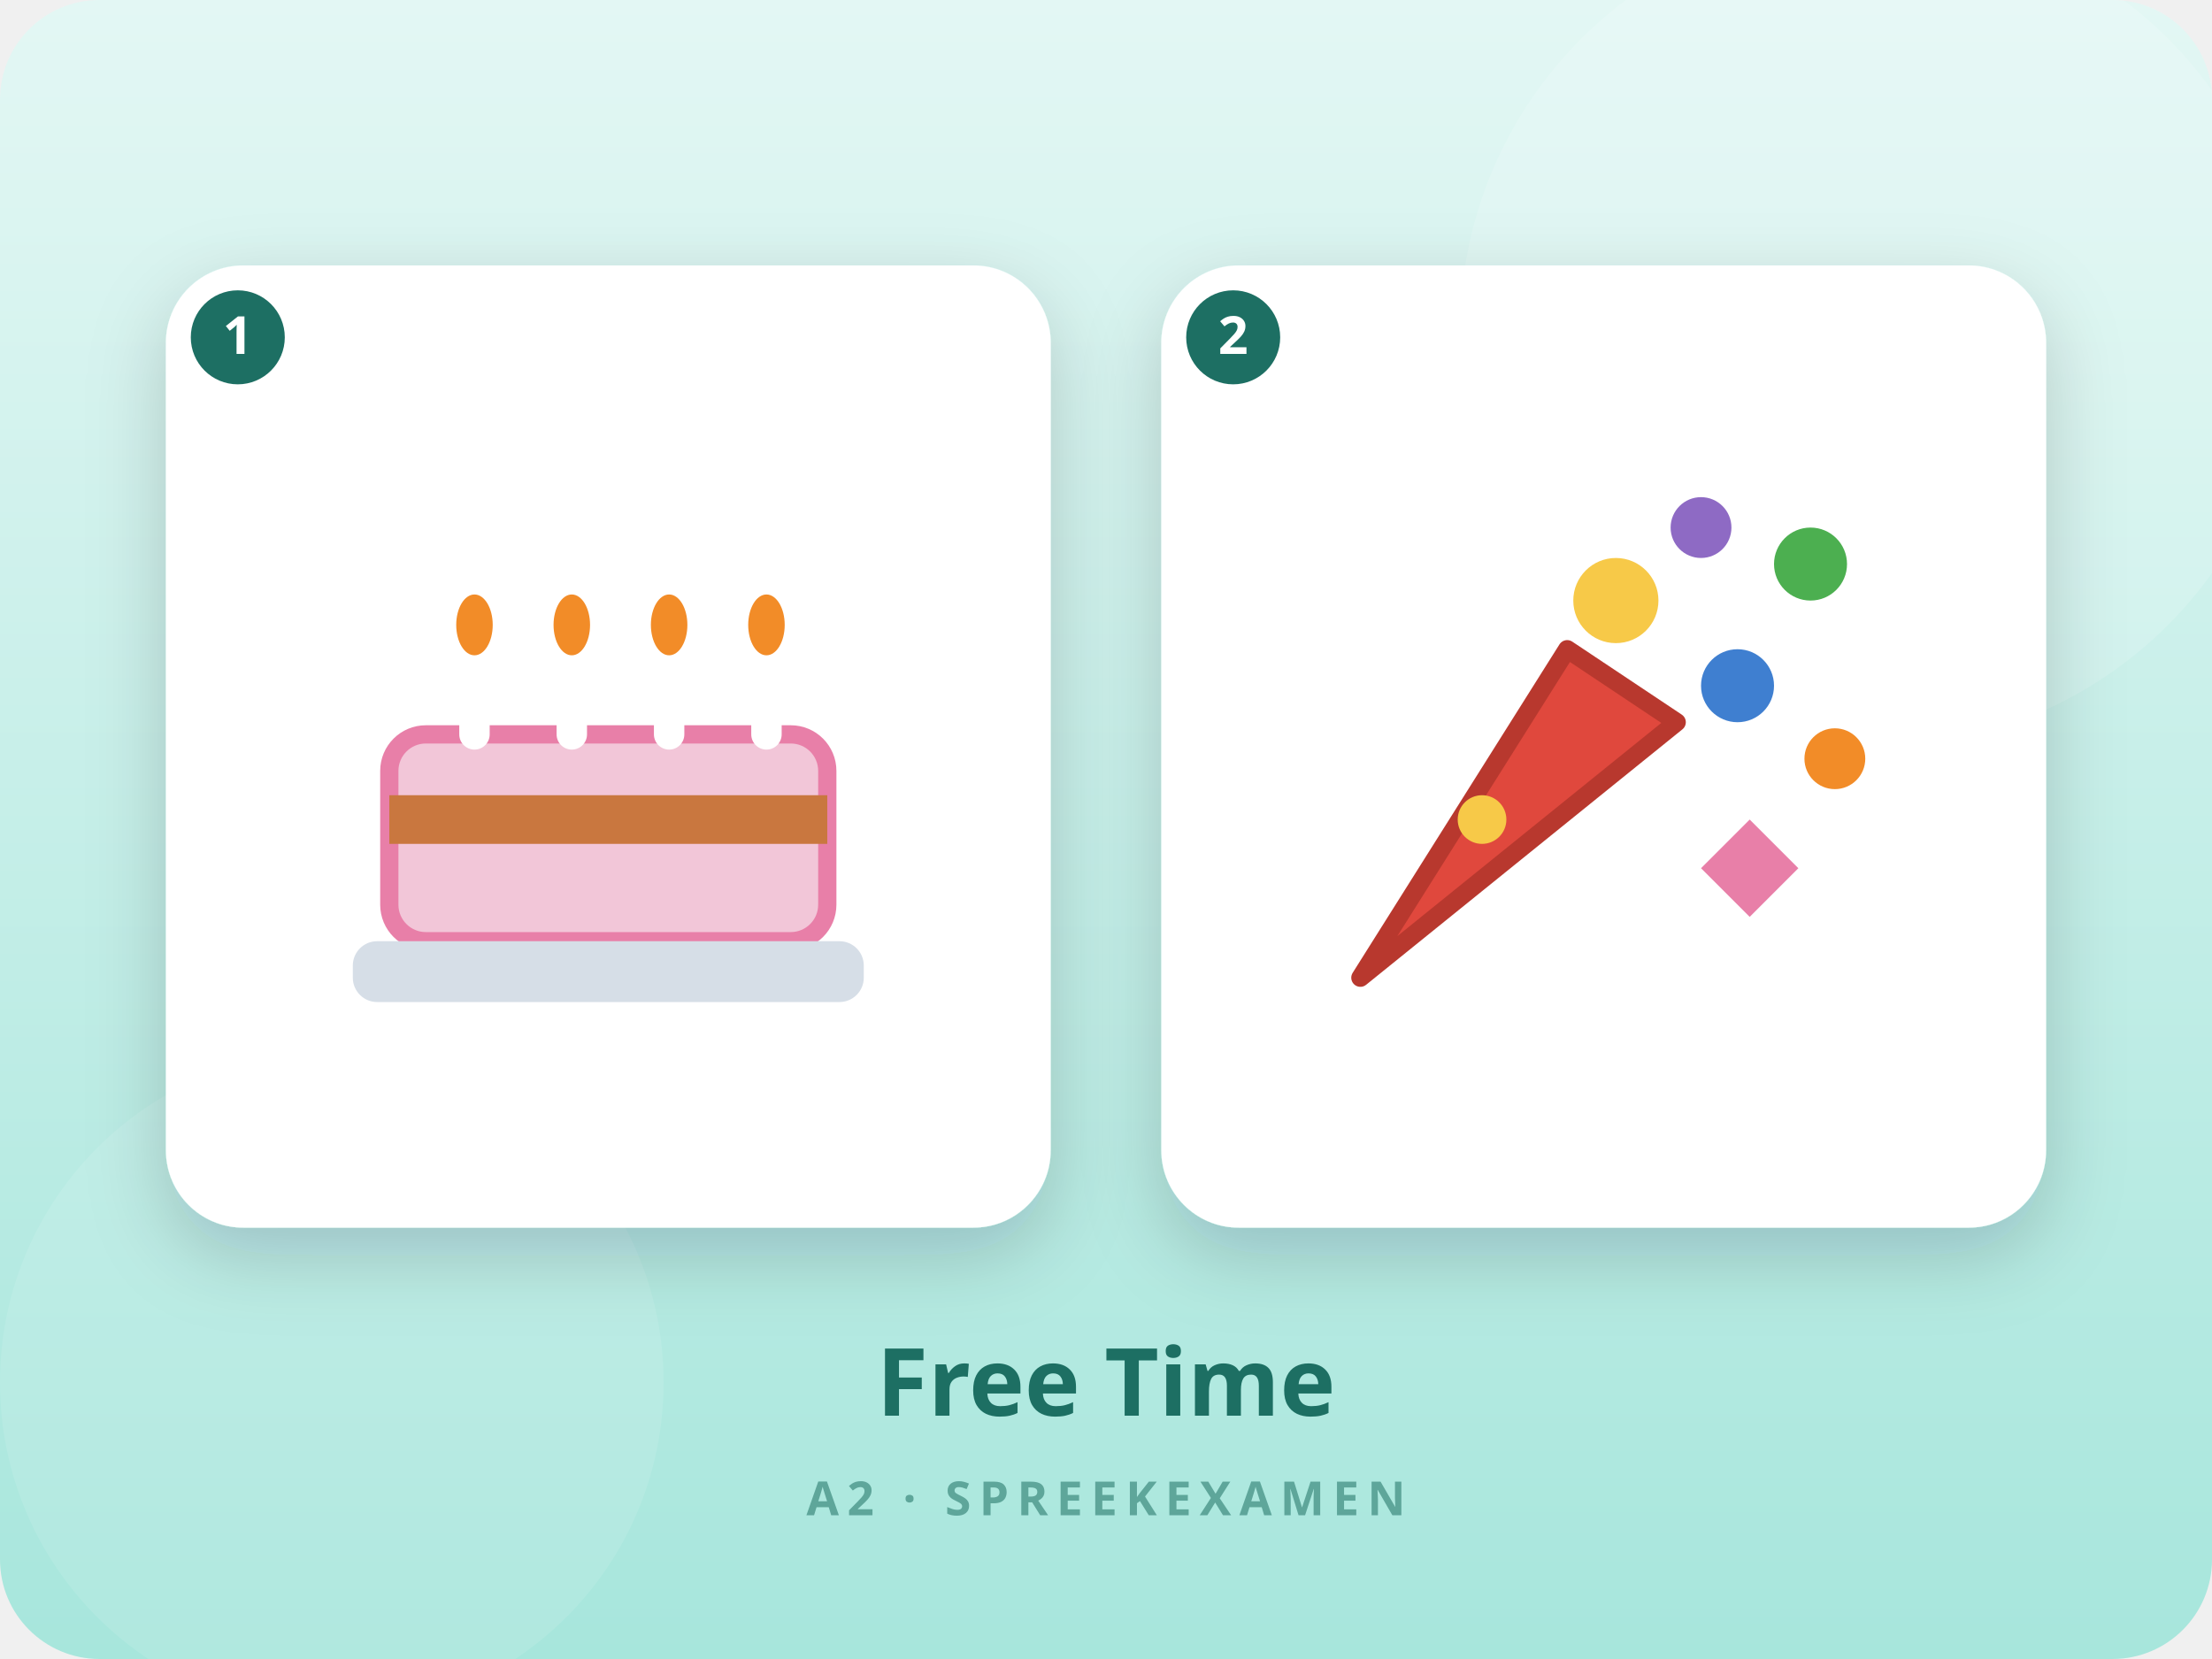
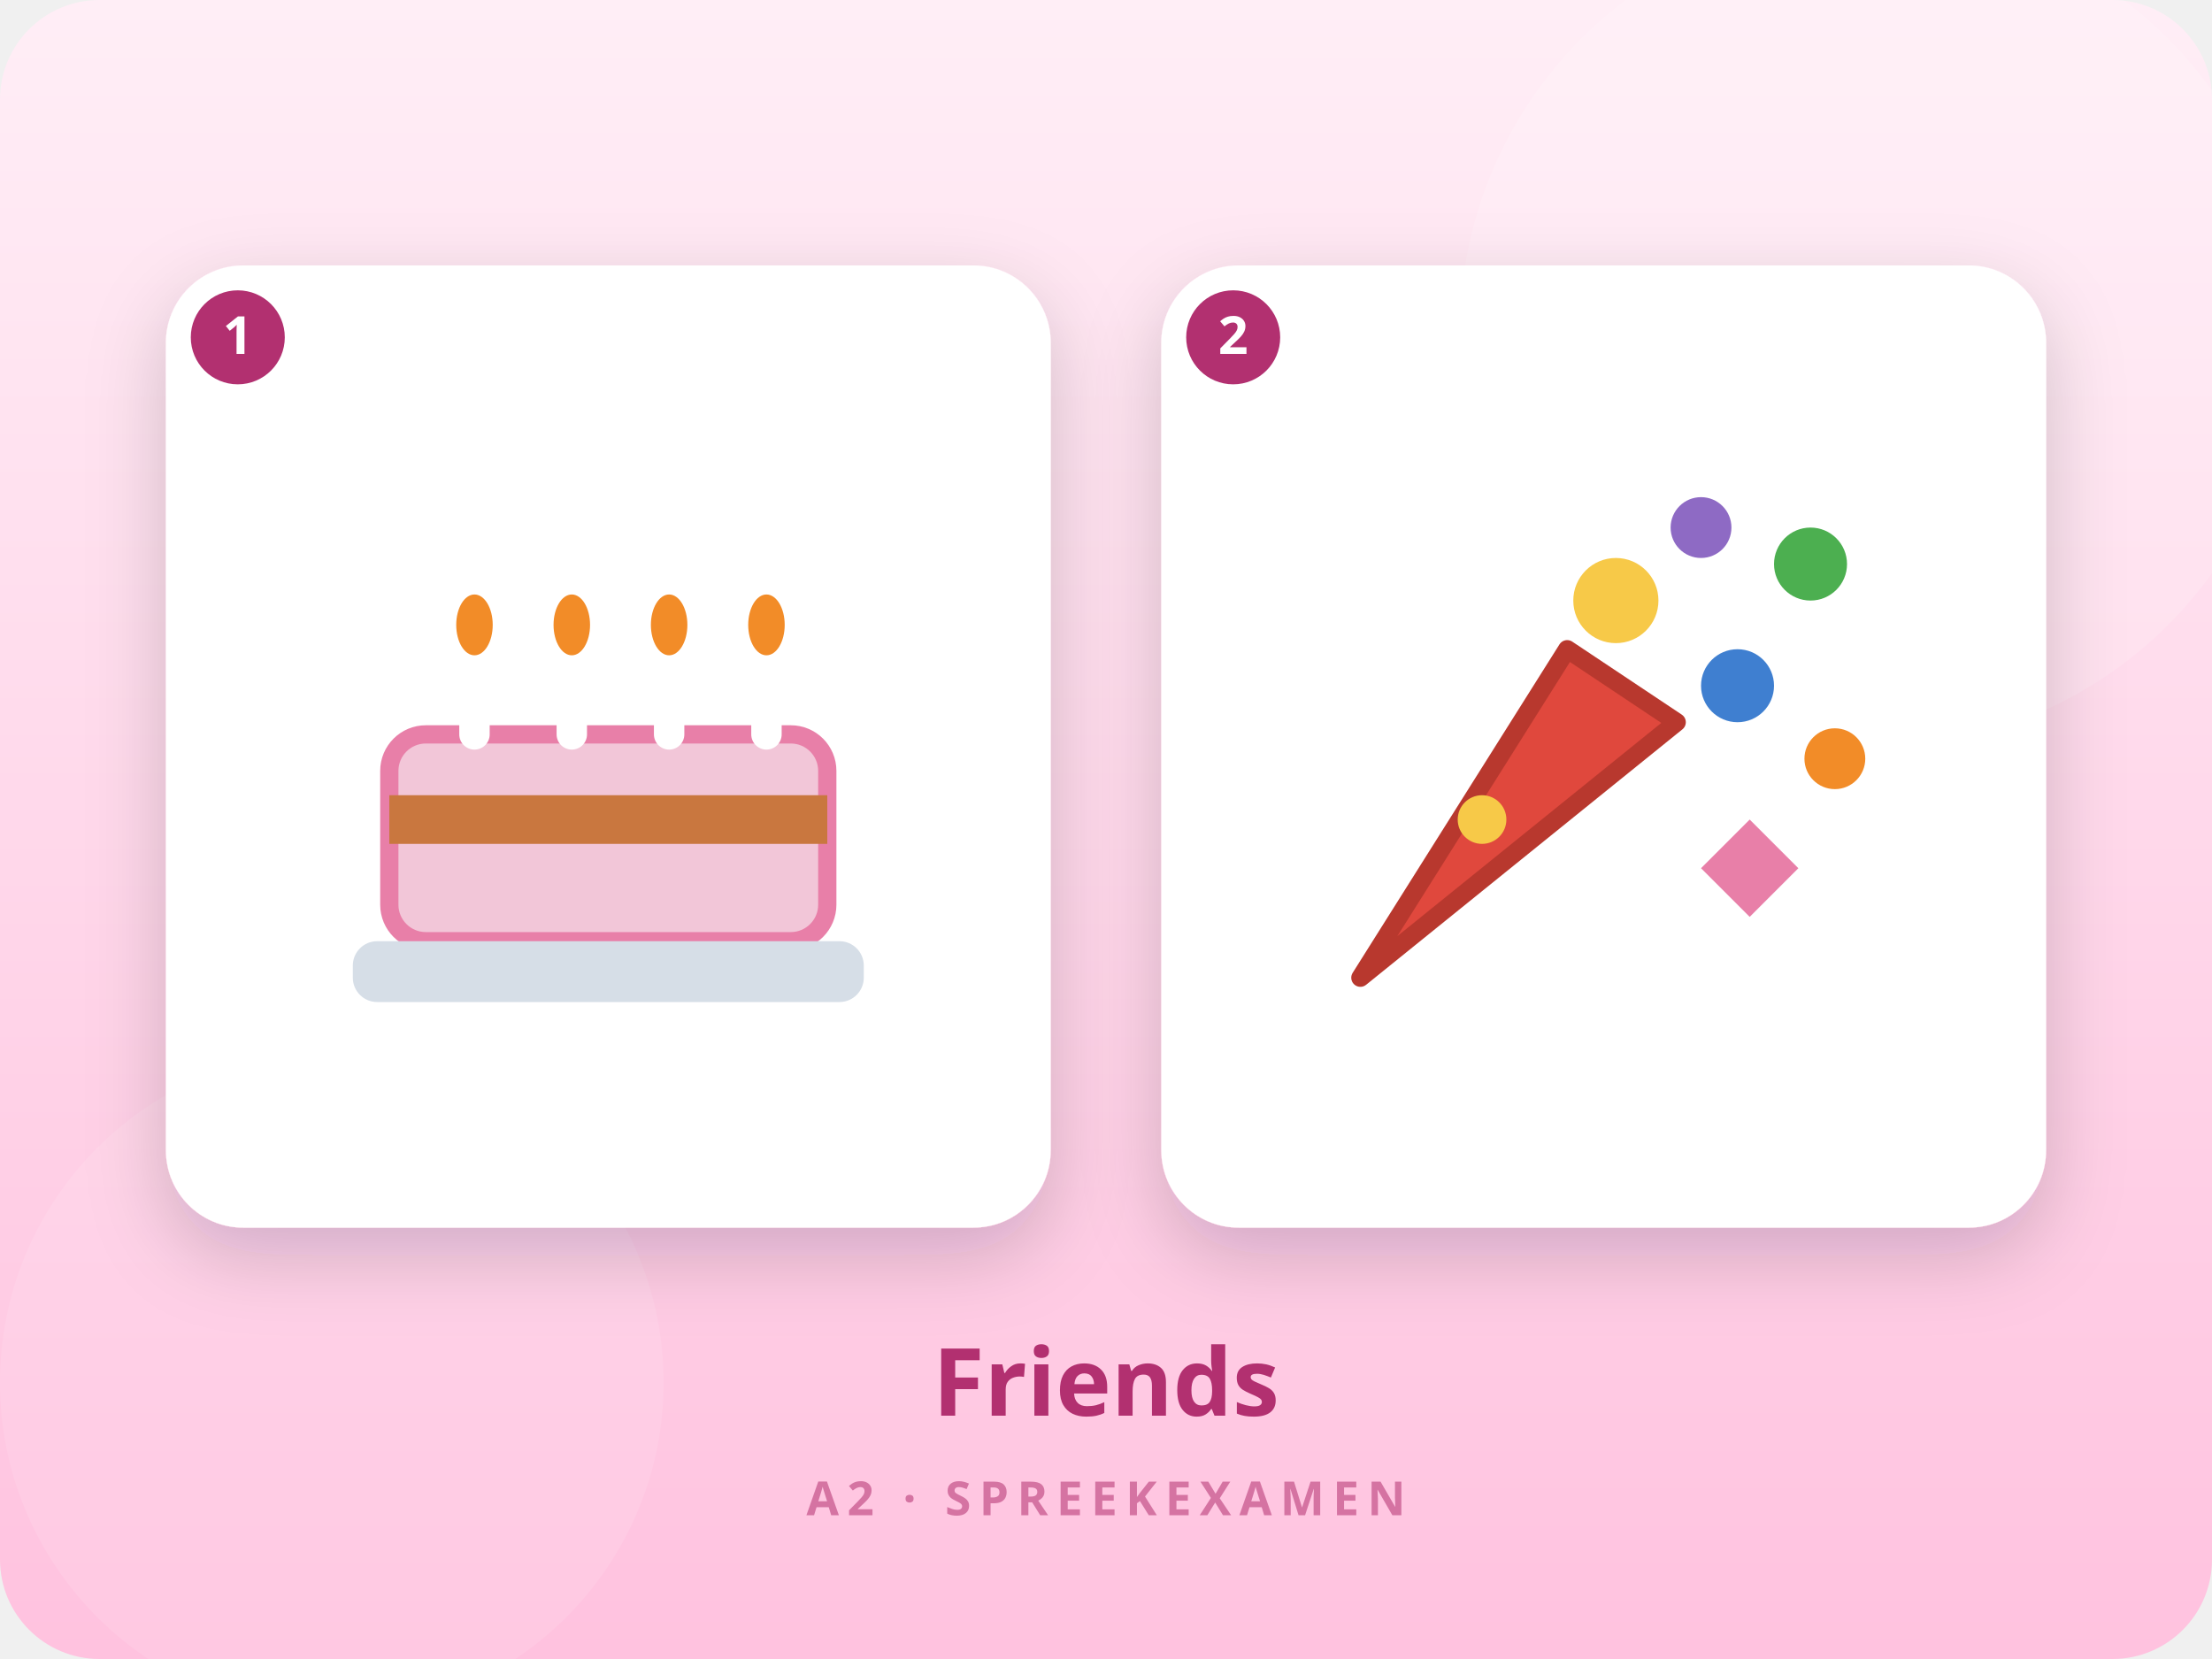
<svg xmlns="http://www.w3.org/2000/svg" viewBox="0 0 800 600" width="800" height="600" font-family="'Segoe UI',system-ui,-apple-system,sans-serif">
  <defs>
    <linearGradient id="bg850" x1="0" y1="0" x2="0" y2="1">
-       <stop offset="0" stop-color="#e3f7f4" />
-       <stop offset="1" stop-color="#a7e6dc" />
+       <stop offset="0" stop-color="#ffeef6" />
+       <stop offset="1" stop-color="#ffc2df" />
    </linearGradient>
    <filter id="sh850" x="-30%" y="-30%" width="160%" height="160%">
      <feDropShadow dx="0" dy="10" stdDeviation="14" flood-color="#0b1220" flood-opacity="0.18" />
    </filter>
  </defs>
  <rect width="800" height="600" rx="36" fill="url(#bg850)" />
  <circle cx="678" cy="120" r="150" fill="#ffffff" opacity="0.14" />
  <circle cx="120" cy="500" r="120" fill="#ffffff" opacity="0.10" />
  <g filter="url(#sh850)">
    <rect x="60" y="96" width="320" height="348" rx="28" fill="#ffffff" />
  </g>
  <g transform="translate(110.0,160.0) scale(2.2)">
    <rect x="14" y="48" width="72" height="34" rx="6" fill="#f2c6d8" stroke="#e87fa8" stroke-width="3" />
    <rect x="14" y="58" width="72" height="8" fill="#c9773f" />
    <line x1="28" y1="34" x2="28" y2="48" stroke="#ffffff" stroke-width="5" stroke-linecap="round" />
    <line x1="44" y1="34" x2="44" y2="48" stroke="#ffffff" stroke-width="5" stroke-linecap="round" />
    <line x1="60" y1="34" x2="60" y2="48" stroke="#ffffff" stroke-width="5" stroke-linecap="round" />
    <line x1="76" y1="34" x2="76" y2="48" stroke="#ffffff" stroke-width="5" stroke-linecap="round" />
    <ellipse cx="28" cy="30" rx="3" ry="5" fill="#f28c28" />
    <ellipse cx="44" cy="30" rx="3" ry="5" fill="#f28c28" />
    <ellipse cx="60" cy="30" rx="3" ry="5" fill="#f28c28" />
    <ellipse cx="76" cy="30" rx="3" ry="5" fill="#f28c28" />
    <rect x="8" y="82" width="84" height="10" rx="4" fill="#d6dee7" />
  </g>
-   <circle cx="86" cy="122" r="17" fill="#1d6f63" />
+   <circle cx="86" cy="122" r="17" fill="#b23070" />
  <text x="86" y="128" text-anchor="middle" font-size="19" font-weight="800" fill="#ffffff">1</text>
  <g filter="url(#sh850)">
    <rect x="420" y="96" width="320" height="348" rx="28" fill="#ffffff" />
  </g>
  <g transform="translate(470.0,160.0) scale(2.2)">
    <path d="M 10 88 L 44 34 L 62 46 Z" fill="#e0483d" stroke="#b8382e" stroke-width="3" stroke-linecap="round" stroke-linejoin="round" />
    <circle cx="52" cy="26" r="7" fill="#f7c948" />
    <circle cx="72" cy="40" r="6" fill="#3f7fd0" />
    <circle cx="84" cy="20" r="6" fill="#4caf50" />
    <circle cx="66" cy="14" r="5" fill="#8e6ac4" />
    <circle cx="88" cy="52" r="5" fill="#f28c28" />
    <polygon points="74,62 82,70 74,78 66,70" fill="#e87fa8" />
    <circle cx="30" cy="62" r="4" fill="#f7c948" />
  </g>
-   <circle cx="446" cy="122" r="17" fill="#1d6f63" />
+   <circle cx="446" cy="122" r="17" fill="#b23070" />
  <text x="446" y="128" text-anchor="middle" font-size="19" font-weight="800" fill="#ffffff">2</text>
-   <text x="400" y="512" text-anchor="middle" font-size="34" font-weight="800" fill="#1d6f63">Free Time</text>
-   <text x="400" y="548" text-anchor="middle" font-size="17" font-weight="600" letter-spacing="3" fill="#1d6f63" opacity="0.55">A2 · SPREEKEXAMEN</text>
+   <text x="400" y="512" text-anchor="middle" font-size="34" font-weight="800" fill="#b23070">Friends</text>
+   <text x="400" y="548" text-anchor="middle" font-size="17" font-weight="600" letter-spacing="3" fill="#b23070" opacity="0.55">A2 · SPREEKEXAMEN</text>
</svg>
